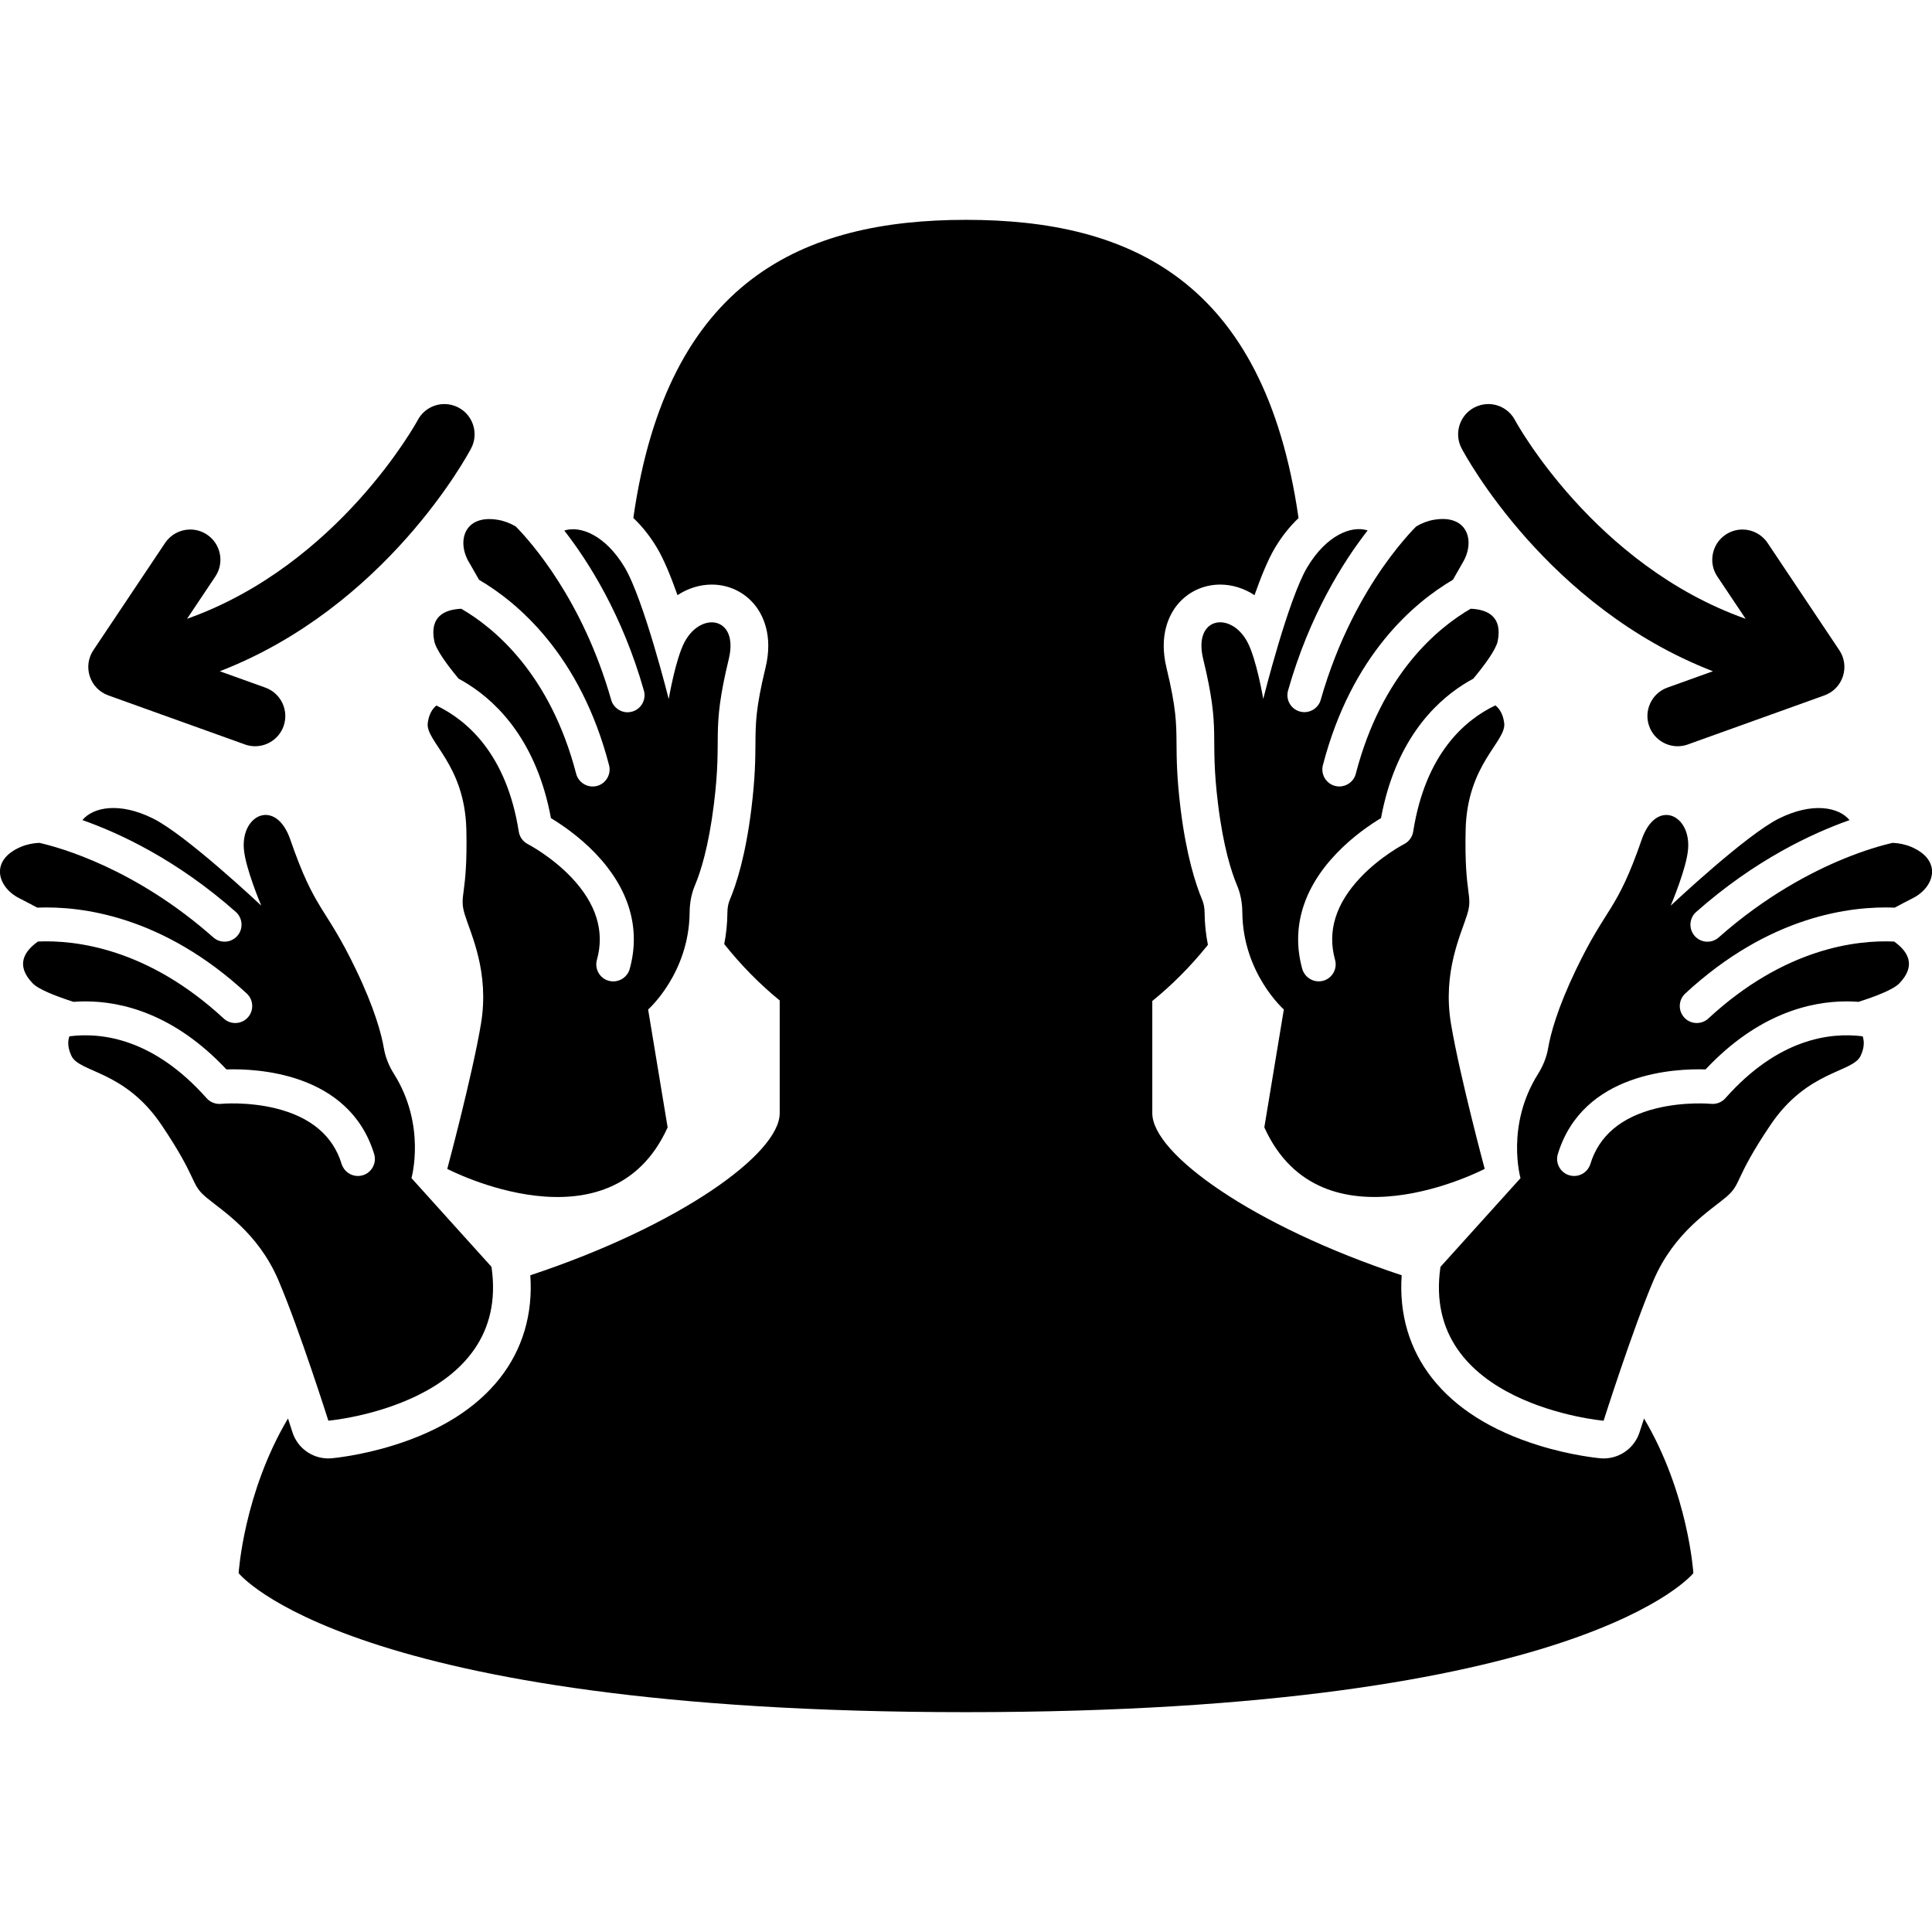
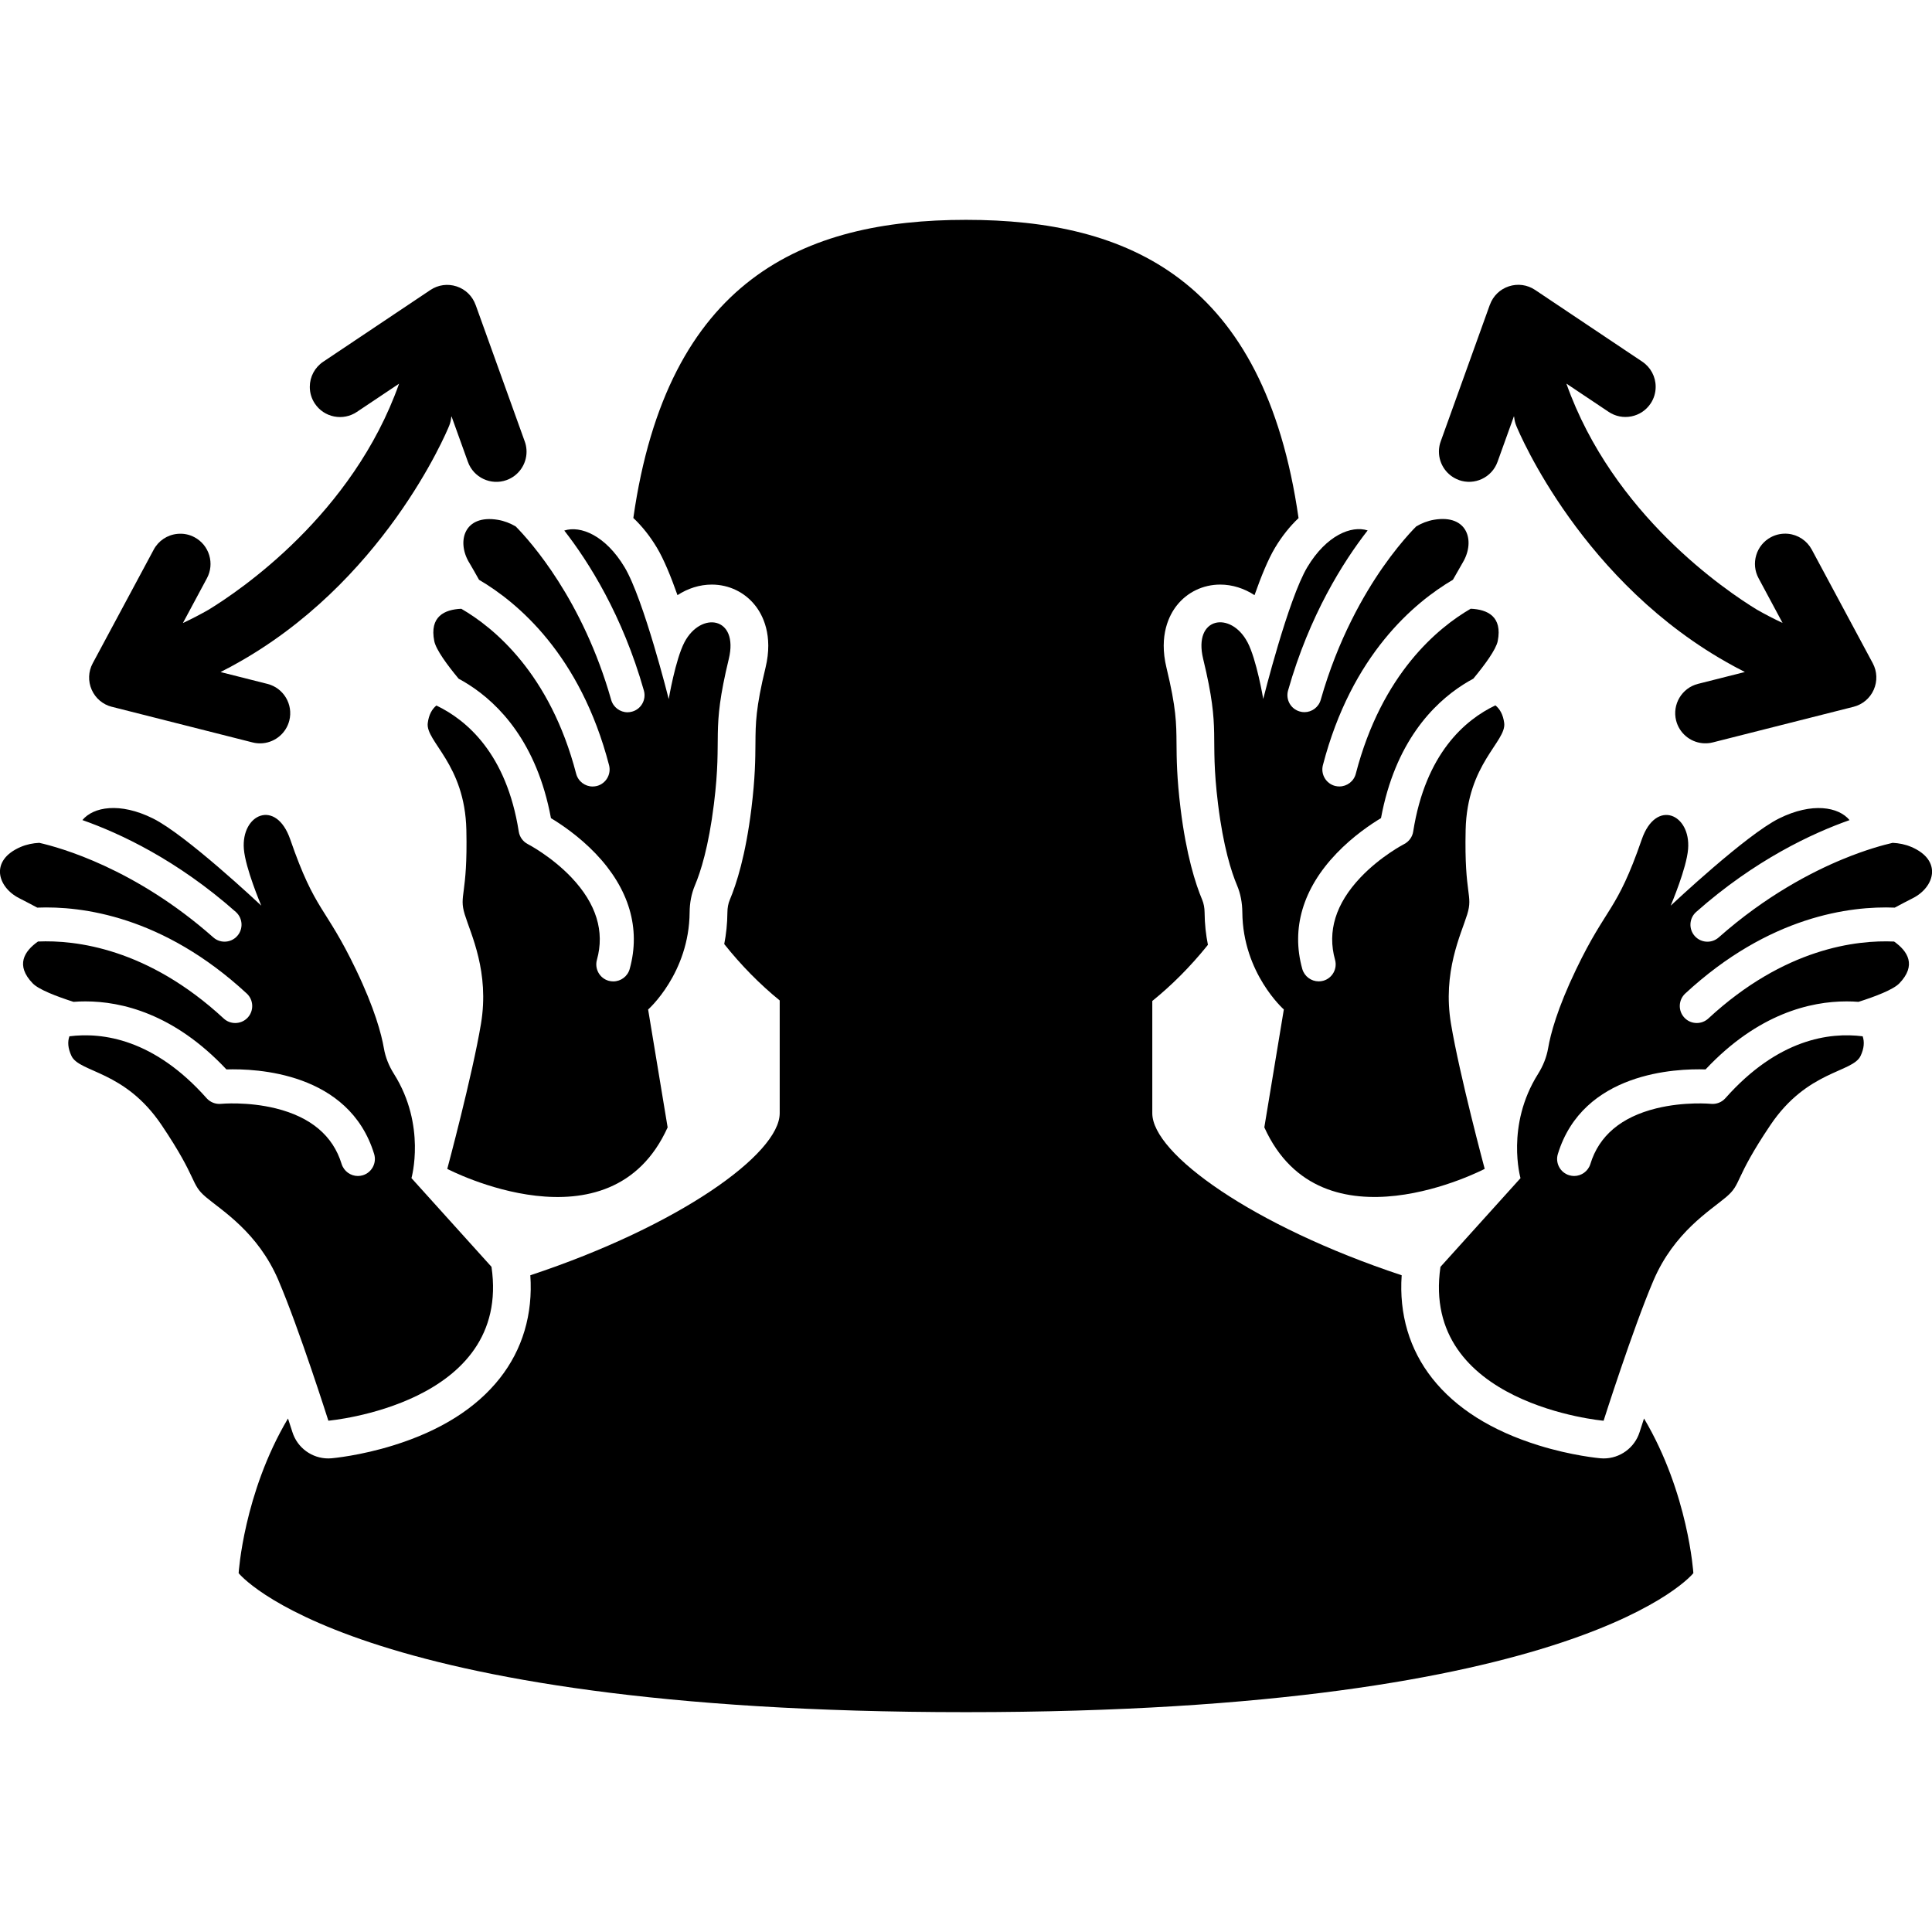
<svg xmlns="http://www.w3.org/2000/svg" id="Pay_Attention_Icon" data-name="Pay Attention Icon" viewBox="0 0 512 512">
-   <path d="m434.51,379.53c-1.33,4.18-5.21,6.97-9.53,6.97-.29,0-.58-.01-.87-.04-.31-.03-7.57-.68-16.39-3.43-12.43-3.86-21.91-9.83-28.15-17.74-6.05-7.65-8.83-17.04-8.11-27.33-39.48-13.09-66.09-32.19-66.09-42.94v-29.75c5.24-4.24,10.1-9.13,14.51-14.59.08-.1.16-.2.23-.3-.53-2.66-.86-5.52-.88-8.56-.01-1.25-.23-2.38-.63-3.35-1.78-4.23-4.22-11.84-5.74-24.2-1-8.17-1.04-13.18-1.07-17.2-.04-5.44-.07-9.38-2.66-20.11-2.1-8.67.8-14.05,2.71-16.48,2.78-3.54,6.98-5.56,11.53-5.56,3.2,0,6.33,1,9.09,2.8,1.75-4.95,3.62-9.54,5.44-12.57,1.82-3.04,3.93-5.68,6.23-7.85-9.08-63.34-45.09-79.04-88.13-79.04s-79.15,15.75-88.16,79.01c2.31,2.18,4.43,4.83,6.25,7.88,1.82,3.03,3.7,7.61,5.45,12.57,2.76-1.8,5.89-2.8,9.09-2.8,4.54,0,8.74,2.02,11.52,5.56,1.92,2.43,4.82,7.81,2.72,16.48-2.6,10.73-2.63,14.67-2.67,20.11-.03,4.02-.06,9.03-1.07,17.2-1.53,12.43-3.96,20.02-5.73,24.2-.41.97-.62,2.1-.63,3.35-.02,2.97-.33,5.76-.84,8.37,4.46,5.6,9.38,10.61,14.7,14.94v29.89c0,10.75-26.61,29.85-66.09,42.94.72,10.29-2.06,19.68-8.11,27.33-6.25,7.91-15.72,13.88-28.16,17.74-8.81,2.75-16.08,3.4-16.38,3.43-.29.03-.59.04-.88.04-4.32,0-8.2-2.79-9.52-6.98-.02-.06-.45-1.41-1.17-3.61-11.77,19.82-13.08,40.99-13.08,40.99,0,0,29.13,36.84,192.76,36.84s192.76-36.84,192.76-36.84c0,0-1.31-21.17-13.08-40.99-.72,2.21-1.16,3.56-1.17,3.62Z" stroke-width="0" />
-   <path d="m124.26,148.94c.85,1.45,1.78,3.08,2.69,4.71,10.19,5.98,26.85,19.86,34.46,49.14.62,2.4-.82,4.87-3.22,5.5-.38.09-.76.14-1.14.14-2,0-3.82-1.34-4.36-3.37-6.91-26.58-21.84-38.75-30.44-43.73-4.45.19-8.47,2.04-7.16,8.58.46,2.27,3.46,6.36,6.46,9.96.88.47,1.78.99,2.68,1.57,7.96,5.08,18.05,15.31,21.78,35.38,2.63,1.58,7.41,4.77,11.81,9.36,8.91,9.31,12.04,19.89,9.05,30.62-.56,1.98-2.36,3.28-4.34,3.28-.4,0-.81-.05-1.22-.16-2.39-.67-3.79-3.16-3.12-5.56,2.1-7.52-.16-14.86-6.73-21.8-5.33-5.62-11.52-8.83-11.58-8.86-1.28-.66-2.18-1.89-2.4-3.31-3.24-20.65-13.82-29.58-21.83-33.42-1.16.95-2.01,2.42-2.29,4.65-.62,4.92,9.84,10.79,10.23,28.32.39,17.53-2.04,17.13-.43,22.39,1.62,5.27,6.6,15.25,4.3,29.01-2.3,13.75-8.93,38.43-8.93,38.43,0,0,43.2,22.64,58.4-11l-5.17-31.24s10.87-9.58,11-25.77c.02-2.46.46-4.9,1.42-7.17,1.47-3.47,3.61-10.13,5.02-21.53,2.31-18.74-.88-18.5,3.94-38.44,2.7-11.18-7.35-12.72-11.73-4.46-2.42,4.59-4.19,15.1-4.19,15.1,0,0-6.63-26.49-11.71-34.96-5.05-8.42-11.67-11.09-15.97-9.7,6.46,8.29,15.42,22.42,21.1,42.42.67,2.39-.71,4.89-3.1,5.56-.42.12-.83.18-1.24.18-1.96,0-3.76-1.3-4.33-3.28-7.55-26.57-21.39-42-25.3-45.97-1.42-.83-3-1.46-4.72-1.75-8.94-1.49-10.93,5.66-7.7,11.19Z" stroke-width="0" />
-   <path d="m73.8,339.32c5.49,12.83,13.22,37.18,13.22,37.18,0,0,48.59-4.25,43.23-40.78l-21.21-23.51s3.98-13.93-4.64-27.62c-1.32-2.09-2.26-4.39-2.67-6.81-.64-3.71-2.42-10.48-7.4-20.84-8.17-17.03-10.71-15.1-17.41-34.48-3.76-10.88-13.06-6.75-12.29,2.57.42,5.06,4.44,14.56,4.61,14.97-.61-.57-20-18.79-28.72-23.11-8.79-4.36-15.81-3.05-18.68.44,9.92,3.49,25.08,10.56,40.65,24.34,1.86,1.65,2.04,4.5.39,6.36-.89,1.01-2.13,1.52-3.37,1.52-1.06,0-2.13-.37-2.98-1.13-20.72-18.33-40.72-23.84-46.12-25.06-1.64.08-3.3.4-4.91,1.08-8.33,3.56-6.16,10.65-.45,13.57,1.5.76,3.17,1.64,4.82,2.52,11.8-.47,33.32,2.22,55.53,22.77,1.82,1.69,1.93,4.55.25,6.37-.89.96-2.1,1.44-3.31,1.44-1.09,0-2.19-.39-3.05-1.19-20.15-18.64-39.29-20.84-49.22-20.41-3.64,2.56-6.04,6.3-1.4,11.09,1.6,1.66,6.35,3.47,10.81,4.9,1-.08,2.03-.12,3.1-.12h.08c9.44,0,23.41,3.18,37.35,18.03,7.79-.26,32.49.7,39.14,22.41.73,2.37-.61,4.9-2.98,5.63-.44.13-.89.2-1.32.2-1.93,0-3.71-1.25-4.32-3.19-2.28-7.47-8.15-12.42-17.42-14.72-7.52-1.86-14.47-1.22-14.54-1.21-1.43.14-2.85-.42-3.81-1.49-13.92-15.69-27.57-17.52-36.37-16.41-.5,1.43-.42,3.14.55,5.2,2.12,4.48,14.11,3.78,23.89,18.33,9.79,14.55,7.53,15.52,11.72,19.07,4.2,3.56,13.78,9.28,19.26,22.1Z" stroke-width="0" />
-   <path d="m330.58,170.15c-4.39-8.26-14.44-6.73-11.73,4.46,4.83,19.93,1.63,19.69,3.94,38.44,1.4,11.39,3.55,18.05,5.02,21.53.96,2.27,1.4,4.71,1.42,7.17.13,16.19,11,25.77,11,25.77l-5.17,31.24c15.2,33.64,58.4,11,58.4,11,0,0-6.63-24.68-8.93-38.43-2.3-13.76,2.68-23.74,4.3-29.01,1.61-5.26-.81-4.86-.42-22.39.39-17.53,10.84-23.41,10.22-28.32-.29-2.24-1.15-3.72-2.33-4.68-8.01,3.81-18.53,12.73-21.79,33.45-.22,1.42-1.12,2.65-2.4,3.31-.06.03-6.26,3.24-11.58,8.86-6.57,6.94-8.83,14.28-6.73,21.8.67,2.4-.73,4.89-3.12,5.56-.41.11-.81.16-1.22.16-1.96,0-3.77-1.3-4.34-3.28-2.99-10.72.14-21.31,9.06-30.62,4.4-4.6,9.17-7.78,11.8-9.36,3.72-20.07,13.82-30.31,21.78-35.38.91-.58,1.81-1.11,2.69-1.58,2.98-3.6,6-7.68,6.46-9.95,1.3-6.54-2.72-8.39-7.16-8.58-8.61,4.99-23.54,17.15-30.45,43.73-.52,2.03-2.35,3.37-4.36,3.37-.37,0-.75-.05-1.13-.14-2.41-.63-3.85-3.09-3.23-5.5,7.61-29.28,24.27-43.15,34.46-49.14.91-1.62,1.84-3.25,2.69-4.71,3.23-5.54,1.24-12.69-7.69-11.19-1.71.29-3.29.92-4.72,1.76-.48.48-1.12,1.14-1.87,1.98-1.78,1.98-4.25,4.94-6.96,8.82-5,7.16-11.91,19.06-16.48,35.15-.56,1.98-2.36,3.28-4.33,3.28-.41,0-.82-.06-1.23-.18-2.39-.67-3.78-3.16-3.1-5.56,5.68-20,14.63-34.13,21.09-42.42-4.31-1.39-10.92,1.29-15.97,9.7-5.08,8.47-11.7,34.96-11.7,34.96,0,0-1.76-10.51-4.2-15.1Z" stroke-width="0" />
-   <path d="m506.5,224.44c-1.6-.68-3.27-1-4.93-1.08-2.26.52-7.03,1.77-13.26,4.35-8.07,3.33-20.32,9.63-32.84,20.72-.86.76-1.93,1.13-2.98,1.13-1.25,0-2.49-.51-3.38-1.52-1.64-1.86-1.47-4.71.39-6.36,15.57-13.78,30.74-20.85,40.65-24.34-2.87-3.49-9.89-4.8-18.68-.44-8.71,4.32-28.1,22.54-28.72,23.11.17-.41,4.2-9.91,4.61-14.97.77-9.32-8.52-13.46-12.28-2.57-6.7,19.38-9.25,17.45-17.42,34.48-4.97,10.35-6.76,17.12-7.39,20.84-.42,2.42-1.36,4.72-2.67,6.81-8.63,13.7-4.65,27.62-4.65,27.62l-21.21,23.51c-5.36,36.53,43.23,40.78,43.23,40.78,0,0,7.74-24.35,13.22-37.18,5.49-12.82,15.07-18.53,19.26-22.1,4.2-3.55,1.93-4.53,11.72-19.07,9.79-14.55,21.77-13.86,23.9-18.33.97-2.04,1.04-3.76.56-5.2-8.79-1.11-22.47.7-36.39,16.41-.96,1.08-2.38,1.63-3.81,1.49-.06-.01-7.02-.65-14.54,1.21-9.27,2.3-15.14,7.25-17.42,14.72-.6,1.94-2.38,3.19-4.31,3.19-.44,0-.88-.07-1.32-.2-2.38-.73-3.72-3.25-2.99-5.63,6.65-21.71,31.35-22.67,39.14-22.41,13.94-14.85,27.91-18.03,37.35-18.03h.08c1.07,0,2.1.04,3.1.12,4.47-1.42,9.21-3.23,10.82-4.9,4.62-4.79,2.24-8.52-1.38-11.08-9.93-.45-29.08,1.73-49.24,20.4-.87.8-1.97,1.19-3.06,1.19-1.21,0-2.42-.48-3.3-1.44-1.69-1.82-1.58-4.68.24-6.37,22.21-20.55,43.72-23.24,55.53-22.77,1.64-.88,3.31-1.76,4.82-2.52,5.71-2.91,7.89-10-.44-13.57Z" stroke-width="0" />
-   <path d="m28.71,184.29l36.18,12.99c.19.07.39.13.58.19.7.19,1.42.29,2.14.29h0c3.37,0,6.4-2.13,7.53-5.3,1.49-4.15-.67-8.75-4.83-10.24l-12.06-4.33c43.99-17.03,65.65-57.25,66.6-59.06,2.06-3.9.56-8.76-3.34-10.82-1.15-.61-2.44-.93-3.73-.93-2.98,0-5.69,1.64-7.08,4.26-.22.41-20.96,38.4-61.13,52.65l7.49-11.2c1.19-1.78,1.61-3.91,1.2-6.01-.42-2.1-1.62-3.91-3.4-5.1-1.32-.89-2.86-1.35-4.45-1.35-2.68,0-5.17,1.33-6.66,3.56l-19,28.41c-1.38,2.06-1.72,4.6-.95,6.95.78,2.36,2.56,4.19,4.9,5.03Z" stroke-width="0" />
-   <path d="m453.94,177.89l-12.06,4.33c-2.01.72-3.62,2.19-4.53,4.12-.91,1.93-1.02,4.11-.29,6.12,1.14,3.17,4.17,5.3,7.53,5.3.72,0,1.44-.1,2.14-.29.19-.05.39-.12.56-.18l36.19-13c2.34-.84,4.12-2.67,4.9-5.03.78-2.36.43-4.89-.95-6.96l-19-28.41c-1.49-2.23-3.98-3.56-6.66-3.56-1.59,0-3.12.47-4.45,1.35-1.78,1.19-2.98,3-3.4,5.1-.42,2.1,0,4.23,1.2,6.01l7.49,11.2c-40.19-14.25-60.91-52.24-61.12-52.64-1.39-2.63-4.1-4.27-7.08-4.27-1.29,0-2.58.32-3.73.93-3.9,2.06-5.4,6.91-3.34,10.82.95,1.8,22.61,42.03,66.6,59.06Z" stroke-width="0" />
+   <path d="m434.51,379.53h0c-1.33,4.18-5.21,6.97-9.53,6.97-.29,0-.58-.01-.87-.04-.31-.03-7.57-.68-16.39-3.43-12.43-3.86-21.91-9.83-28.15-17.74-6.05-7.65-8.83-17.04-8.11-27.33-39.48-13.09-66.09-32.19-66.09-42.94v-29.75c5.24-4.24,10.1-9.13,14.51-14.59.08-.1.16-.2.23-.3-.53-2.66-.86-5.52-.88-8.56-.01-1.25-.23-2.38-.63-3.35-1.78-4.23-4.22-11.84-5.74-24.2-1-8.17-1.04-13.18-1.07-17.2-.04-5.44-.07-9.38-2.66-20.11-2.1-8.67.8-14.05,2.71-16.48,2.78-3.54,6.98-5.56,11.53-5.56,3.2,0,6.33,1,9.09,2.8,1.75-4.95,3.62-9.54,5.44-12.57,1.82-3.04,3.93-5.68,6.23-7.85-9.08-63.34-45.09-79.04-88.13-79.04s-79.15,15.75-88.16,79.01c2.31,2.18,4.43,4.83,6.25,7.88,1.82,3.03,3.7,7.61,5.45,12.57,2.76-1.8,5.89-2.8,9.09-2.8,4.54,0,8.74,2.02,11.52,5.56,1.92,2.43,4.82,7.81,2.72,16.48-2.6,10.73-2.63,14.67-2.67,20.11-.03,4.02-.06,9.03-1.07,17.2-1.53,12.43-3.96,20.02-5.73,24.2-.41.97-.62,2.1-.63,3.35-.02,2.97-.33,5.76-.84,8.37,4.46,5.6,9.38,10.61,14.7,14.94v29.89c0,10.75-26.61,29.85-66.09,42.94.72,10.29-2.06,19.68-8.11,27.33-6.25,7.91-15.72,13.88-28.16,17.74-8.81,2.75-16.08,3.4-16.38,3.43-.29.03-.59.04-.88.04-4.32,0-8.2-2.79-9.52-6.98-.02-.06-.45-1.41-1.17-3.61-11.77,19.82-13.08,40.99-13.08,40.99,0,0,29.13,36.84,192.76,36.84s192.76-36.84,192.76-36.84c0,0-1.31-21.17-13.08-40.99-.72,2.21-1.16,3.56-1.17,3.62Z" stroke-width="0" />
+   <path d="m167.54,188.58c-.42.12-.83.18-1.24.18-1.96,0-3.76-1.3-4.33-3.28-7.55-26.57-21.39-42-25.3-45.97-1.42-.83-3-1.46-4.72-1.75-8.94-1.49-10.93,5.66-7.7,11.19h.01c.85,1.44,1.78,3.07,2.69,4.7,10.19,5.98,26.85,19.86,34.46,49.14.62,2.4-.82,4.87-3.22,5.5-.38.09-.76.14-1.14.14-2,0-3.82-1.34-4.36-3.37-6.91-26.58-21.84-38.75-30.44-43.73-4.45.19-8.47,2.04-7.16,8.58.46,2.27,3.46,6.36,6.46,9.96.88.47,1.78.99,2.68,1.57,7.96,5.08,18.05,15.31,21.78,35.38,2.63,1.58,7.41,4.77,11.81,9.36,8.91,9.31,12.04,19.89,9.05,30.62-.56,1.98-2.36,3.28-4.34,3.28-.4,0-.81-.05-1.22-.16-2.39-.67-3.79-3.16-3.12-5.56,2.1-7.52-.16-14.86-6.73-21.8-5.33-5.62-11.52-8.83-11.58-8.86-1.28-.66-2.18-1.89-2.4-3.31-3.24-20.65-13.82-29.58-21.83-33.42-1.16.95-2.01,2.42-2.29,4.65-.62,4.92,9.84,10.79,10.23,28.32.39,17.53-2.04,17.13-.43,22.39,1.62,5.27,6.6,15.25,4.3,29.01-2.3,13.75-8.93,38.43-8.93,38.43,0,0,43.2,22.64,58.4-11l-5.17-31.24s10.87-9.58,11-25.77c.02-2.46.46-4.9,1.42-7.17,1.47-3.47,3.61-10.13,5.02-21.53,2.31-18.74-.88-18.5,3.94-38.44,2.7-11.18-7.35-12.72-11.73-4.46-2.42,4.59-4.19,15.1-4.19,15.1,0,0-6.63-26.49-11.71-34.96-5.05-8.42-11.67-11.09-15.97-9.7,6.46,8.29,15.42,22.42,21.1,42.42.67,2.39-.71,4.89-3.1,5.56Z" stroke-width="0" />
+   <path d="m73.81,339.33h-.01c5.49,12.82,13.22,37.17,13.22,37.17,0,0,48.59-4.25,43.23-40.78l-21.21-23.51s3.98-13.93-4.64-27.62c-1.32-2.09-2.26-4.39-2.67-6.81-.64-3.71-2.42-10.48-7.4-20.84-8.17-17.03-10.71-15.1-17.41-34.48-3.76-10.88-13.06-6.75-12.29,2.57.42,5.06,4.44,14.56,4.61,14.97-.61-.57-20-18.79-28.72-23.11-8.79-4.36-15.81-3.05-18.68.44,9.92,3.49,25.08,10.56,40.65,24.34,1.86,1.65,2.04,4.5.39,6.36-.89,1.01-2.13,1.52-3.37,1.52-1.06,0-2.13-.37-2.98-1.13-20.72-18.33-40.72-23.84-46.12-25.06-1.64.08-3.3.4-4.91,1.08-8.33,3.56-6.16,10.65-.45,13.57,1.5.76,3.17,1.64,4.82,2.52,11.8-.47,33.32,2.22,55.53,22.77,1.82,1.69,1.93,4.55.25,6.37-.89.96-2.1,1.44-3.31,1.44-1.09,0-2.19-.39-3.05-1.19-20.15-18.64-39.29-20.84-49.22-20.41-3.64,2.56-6.04,6.3-1.4,11.09,1.6,1.66,6.35,3.47,10.81,4.9,1-.08,2.03-.12,3.1-.12h.08c9.44,0,23.41,3.18,37.35,18.03,7.79-.26,32.49.7,39.14,22.41.73,2.37-.61,4.9-2.98,5.63-.44.13-.89.2-1.32.2-1.93,0-3.71-1.25-4.32-3.19-2.28-7.47-8.15-12.42-17.42-14.72-7.52-1.86-14.47-1.22-14.54-1.21-1.43.14-2.85-.42-3.81-1.49-13.92-15.69-27.57-17.52-36.37-16.41-.5,1.43-.42,3.14.55,5.2,2.12,4.48,14.11,3.78,23.89,18.33,9.79,14.55,7.53,15.52,11.72,19.07,4.2,3.56,13.78,9.28,19.26,22.1Z" stroke-width="0" />
+   <path d="m330.57,170.13v.02c-4.38-8.26-14.43-6.73-11.72,4.46,4.83,19.93,1.63,19.69,3.94,38.44,1.4,11.39,3.55,18.05,5.02,21.53.96,2.27,1.4,4.71,1.42,7.17.13,16.19,11,25.77,11,25.77l-5.17,31.24c15.2,33.64,58.4,11,58.4,11,0,0-6.63-24.68-8.93-38.43-2.3-13.76,2.68-23.74,4.3-29.01,1.61-5.26-.81-4.86-.42-22.39.39-17.53,10.84-23.41,10.22-28.32-.29-2.24-1.15-3.72-2.33-4.68-8.01,3.81-18.53,12.73-21.79,33.45-.22,1.42-1.12,2.65-2.4,3.31-.06.03-6.26,3.24-11.58,8.86-6.57,6.94-8.83,14.28-6.73,21.8.67,2.4-.73,4.89-3.12,5.56-.41.11-.81.16-1.22.16-1.96,0-3.77-1.3-4.34-3.28-2.99-10.72.14-21.31,9.06-30.62,4.4-4.6,9.17-7.78,11.8-9.36,3.72-20.07,13.82-30.31,21.78-35.38.91-.58,1.81-1.11,2.69-1.58,2.98-3.6,6-7.68,6.46-9.95,1.3-6.54-2.72-8.39-7.16-8.58-8.61,4.99-23.54,17.15-30.45,43.73-.52,2.03-2.35,3.37-4.36,3.37-.37,0-.75-.05-1.13-.14-2.41-.63-3.85-3.09-3.23-5.5,7.61-29.28,24.27-43.15,34.46-49.14.91-1.62,1.84-3.25,2.69-4.71,3.23-5.54,1.24-12.69-7.69-11.19-1.71.29-3.29.92-4.72,1.76-.48.48-1.12,1.14-1.87,1.98-1.78,1.98-4.25,4.94-6.96,8.82-5,7.16-11.91,19.06-16.48,35.15-.56,1.98-2.36,3.28-4.33,3.28-.41,0-.82-.06-1.23-.18-2.39-.67-3.78-3.16-3.1-5.56,5.68-20,14.63-34.13,21.09-42.42-4.31-1.39-10.92,1.29-15.97,9.7-5.08,8.47-11.7,34.96-11.7,34.96,0,0-1.76-10.51-4.2-15.1Z" stroke-width="0" />
+   <path d="m506.51,224.44h-.01c-1.6-.68-3.27-1-4.93-1.08-2.26.52-7.03,1.77-13.26,4.35-8.07,3.33-20.32,9.63-32.84,20.72-.86.76-1.93,1.13-2.98,1.13-1.25,0-2.49-.51-3.38-1.52-1.64-1.86-1.47-4.71.39-6.36,15.57-13.78,30.74-20.85,40.65-24.34-2.87-3.49-9.89-4.8-18.68-.44-8.71,4.32-28.1,22.54-28.72,23.11.17-.41,4.2-9.91,4.61-14.97.77-9.32-8.52-13.46-12.28-2.57-6.7,19.38-9.25,17.45-17.42,34.48-4.97,10.35-6.76,17.12-7.39,20.84-.42,2.42-1.36,4.72-2.67,6.81-8.63,13.7-4.65,27.62-4.65,27.62l-21.21,23.51c-5.36,36.53,43.23,40.78,43.23,40.78,0,0,7.74-24.35,13.22-37.18,5.49-12.82,15.07-18.53,19.26-22.1,4.2-3.55,1.93-4.53,11.72-19.07,9.79-14.55,21.77-13.86,23.9-18.33.97-2.04,1.04-3.76.56-5.2-8.79-1.11-22.47.7-36.39,16.41-.96,1.08-2.38,1.63-3.81,1.49-.06-.01-7.02-.65-14.54,1.21-9.27,2.3-15.14,7.25-17.42,14.72-.6,1.94-2.38,3.19-4.31,3.19-.44,0-.88-.07-1.32-.2-2.38-.73-3.72-3.25-2.99-5.63,6.65-21.71,31.35-22.67,39.14-22.41,13.94-14.85,27.91-18.03,37.35-18.03h.08c1.07,0,2.1.04,3.1.12,4.47-1.42,9.21-3.23,10.82-4.9,4.62-4.79,2.24-8.52-1.38-11.08-9.93-.45-29.08,1.73-49.24,20.4-.87.8-1.97,1.19-3.06,1.19-1.21,0-2.42-.48-3.3-1.44-1.69-1.82-1.58-4.68.24-6.37,22.21-20.55,43.72-23.24,55.53-22.77,1.64-.88,3.31-1.76,4.82-2.52,5.71-2.91,7.89-10-.44-13.57Z" stroke-width="0" />
+   <path d="m29.65,187.31h.01s37.27,9.44,37.27,9.44c.2.05.4.09.6.13.72.12,1.44.15,2.16.08,3.35-.33,6.16-2.74,6.98-6,1.08-4.27-1.51-8.64-5.8-9.72l-12.42-3.14c.63-.32,1.23-.65,1.84-.97.11-.05.23-.1.34-.16.13-.07.49-.26,1.02-.56,39.83-21.67,56.62-61.69,57.37-63.54.32-.77.5-1.57.57-2.36.02-.06.05-.11.07-.17l4.34,12.06c1.49,4.16,6.09,6.32,10.24,4.83,3.17-1.13,5.3-4.16,5.3-7.53,0-.72-.1-1.44-.29-2.14-.06-.19-.12-.39-.19-.58l-13.01-36.17h-.01c-.84-2.35-2.67-4.13-5.03-4.91-2.35-.77-4.89-.43-6.95.95l-28.4,19.01c-2.23,1.49-3.56,3.98-3.56,6.66,0,1.59.46,3.13,1.35,4.45,1.19,1.78,3,2.98,5.1,3.4,2.1.41,4.23-.01,6.01-1.2l11.2-7.49c-12.3,34.73-42.35,54.95-50.53,59.93-2.18,1.24-4.43,2.41-6.76,3.5l6.37-11.87c1.01-1.89,1.22-4.05.61-6.1-.62-2.05-1.99-3.73-3.88-4.75-1.4-.76-2.98-1.07-4.56-.91-2.67.26-5.02,1.82-6.28,4.19l-16.16,30.11c-1.17,2.18-1.27,4.74-.27,7.01,1,2.27,2.95,3.92,5.36,4.53Z" stroke-width="0" />
+   <path d="m386.62,127.22c4.15,1.49,8.75-.67,10.24-4.83l4.34-12.06c.02.06.05.11.07.17.07.79.25,1.59.57,2.36.75,1.84,17.55,41.87,57.37,63.54.53.3.88.49,1.02.56.11.06.23.1.34.16.62.32,1.22.66,1.84.97l-12.42,3.14c-4.28,1.08-6.88,5.45-5.8,9.72.82,3.26,3.63,5.68,6.98,6,.72.07,1.44.04,2.16-.08.19-.04.4-.08.6-.13l37.27-9.43h.01c2.41-.62,4.36-2.27,5.36-4.54.99-2.26.9-4.83-.27-7.01l-16.16-30.11c-1.27-2.36-3.62-3.93-6.28-4.19-1.58-.15-3.16.16-4.56.91-1.89,1.01-3.26,2.7-3.88,4.75-.61,2.05-.4,4.21.61,6.1l6.37,11.87c-2.33-1.09-4.58-2.27-6.76-3.5-8.18-4.98-38.23-25.2-50.53-59.93l11.2,7.49c1.78,1.19,3.91,1.61,6.01,1.2,2.1-.42,3.91-1.62,5.1-3.4.89-1.32,1.35-2.86,1.35-4.45,0-2.68-1.33-5.17-3.56-6.66l-28.4-19.01c-2.06-1.38-4.6-1.72-6.95-.95-2.36.78-4.19,2.56-5.03,4.9h-.01s-13.01,36.18-13.01,36.18c-.07.19-.13.39-.19.58-.19.7-.29,1.42-.29,2.14,0,3.37,2.13,6.4,5.3,7.53Z" stroke-width="0" />
</svg>
